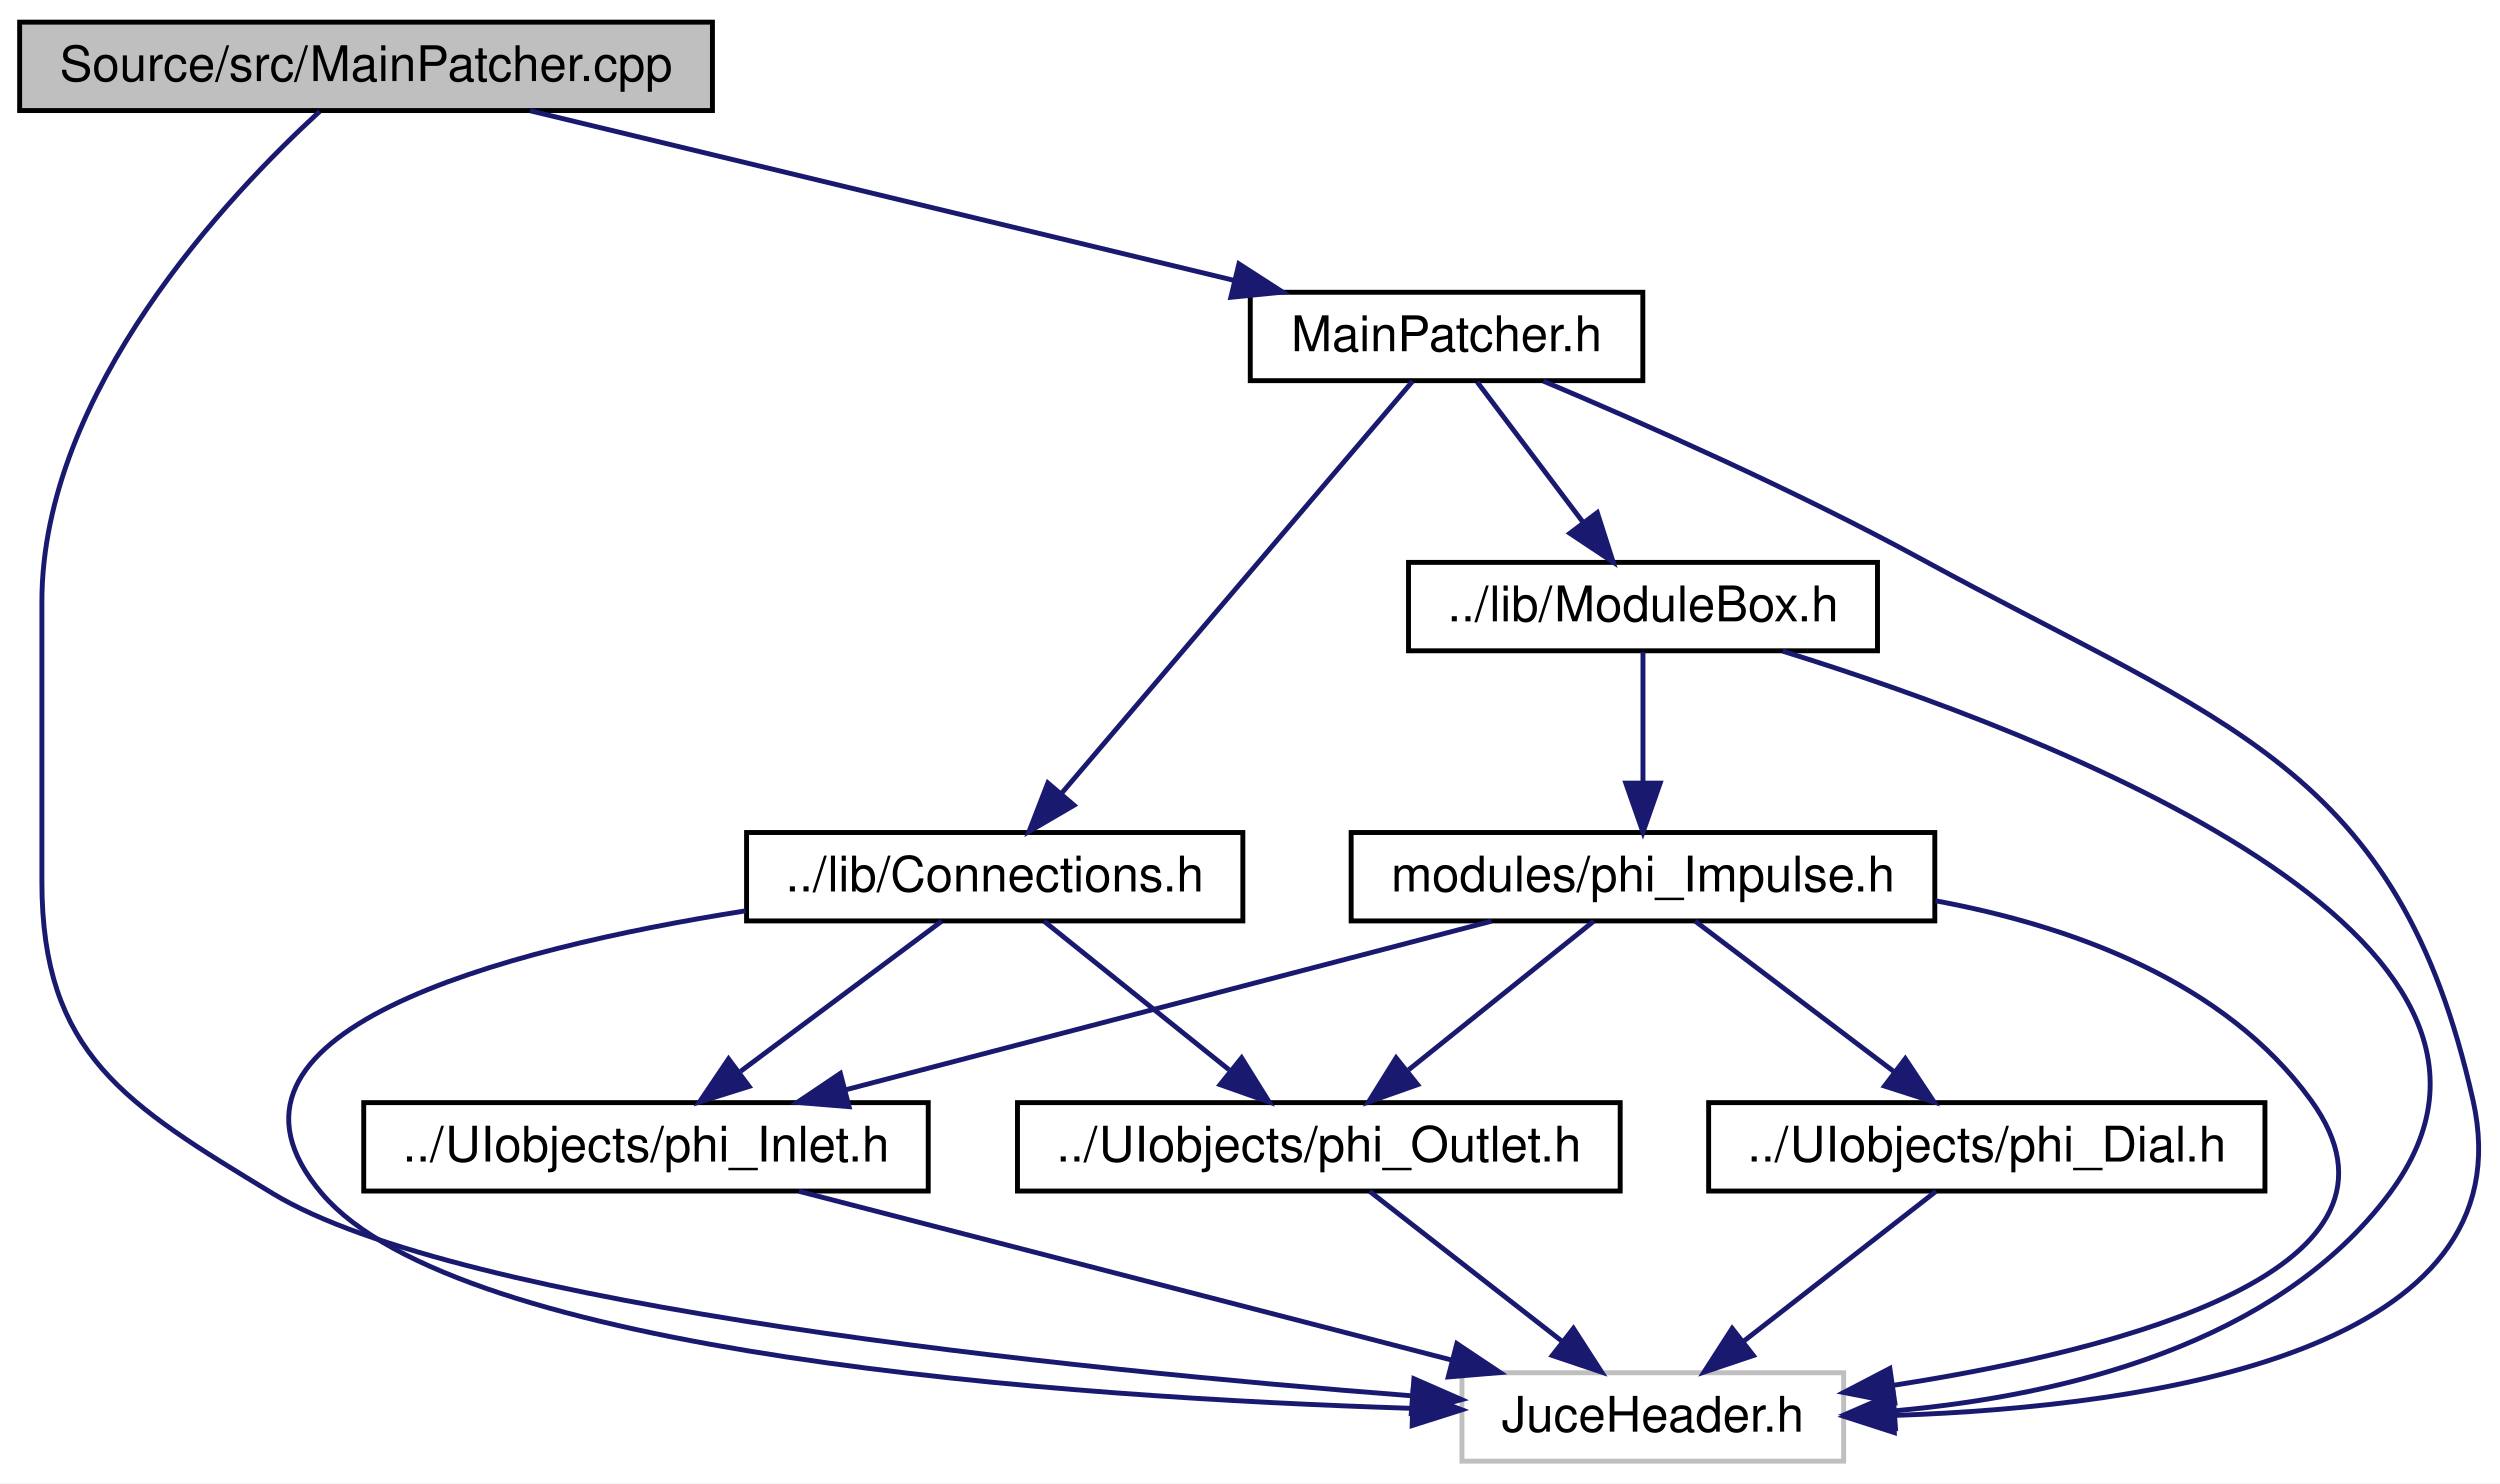
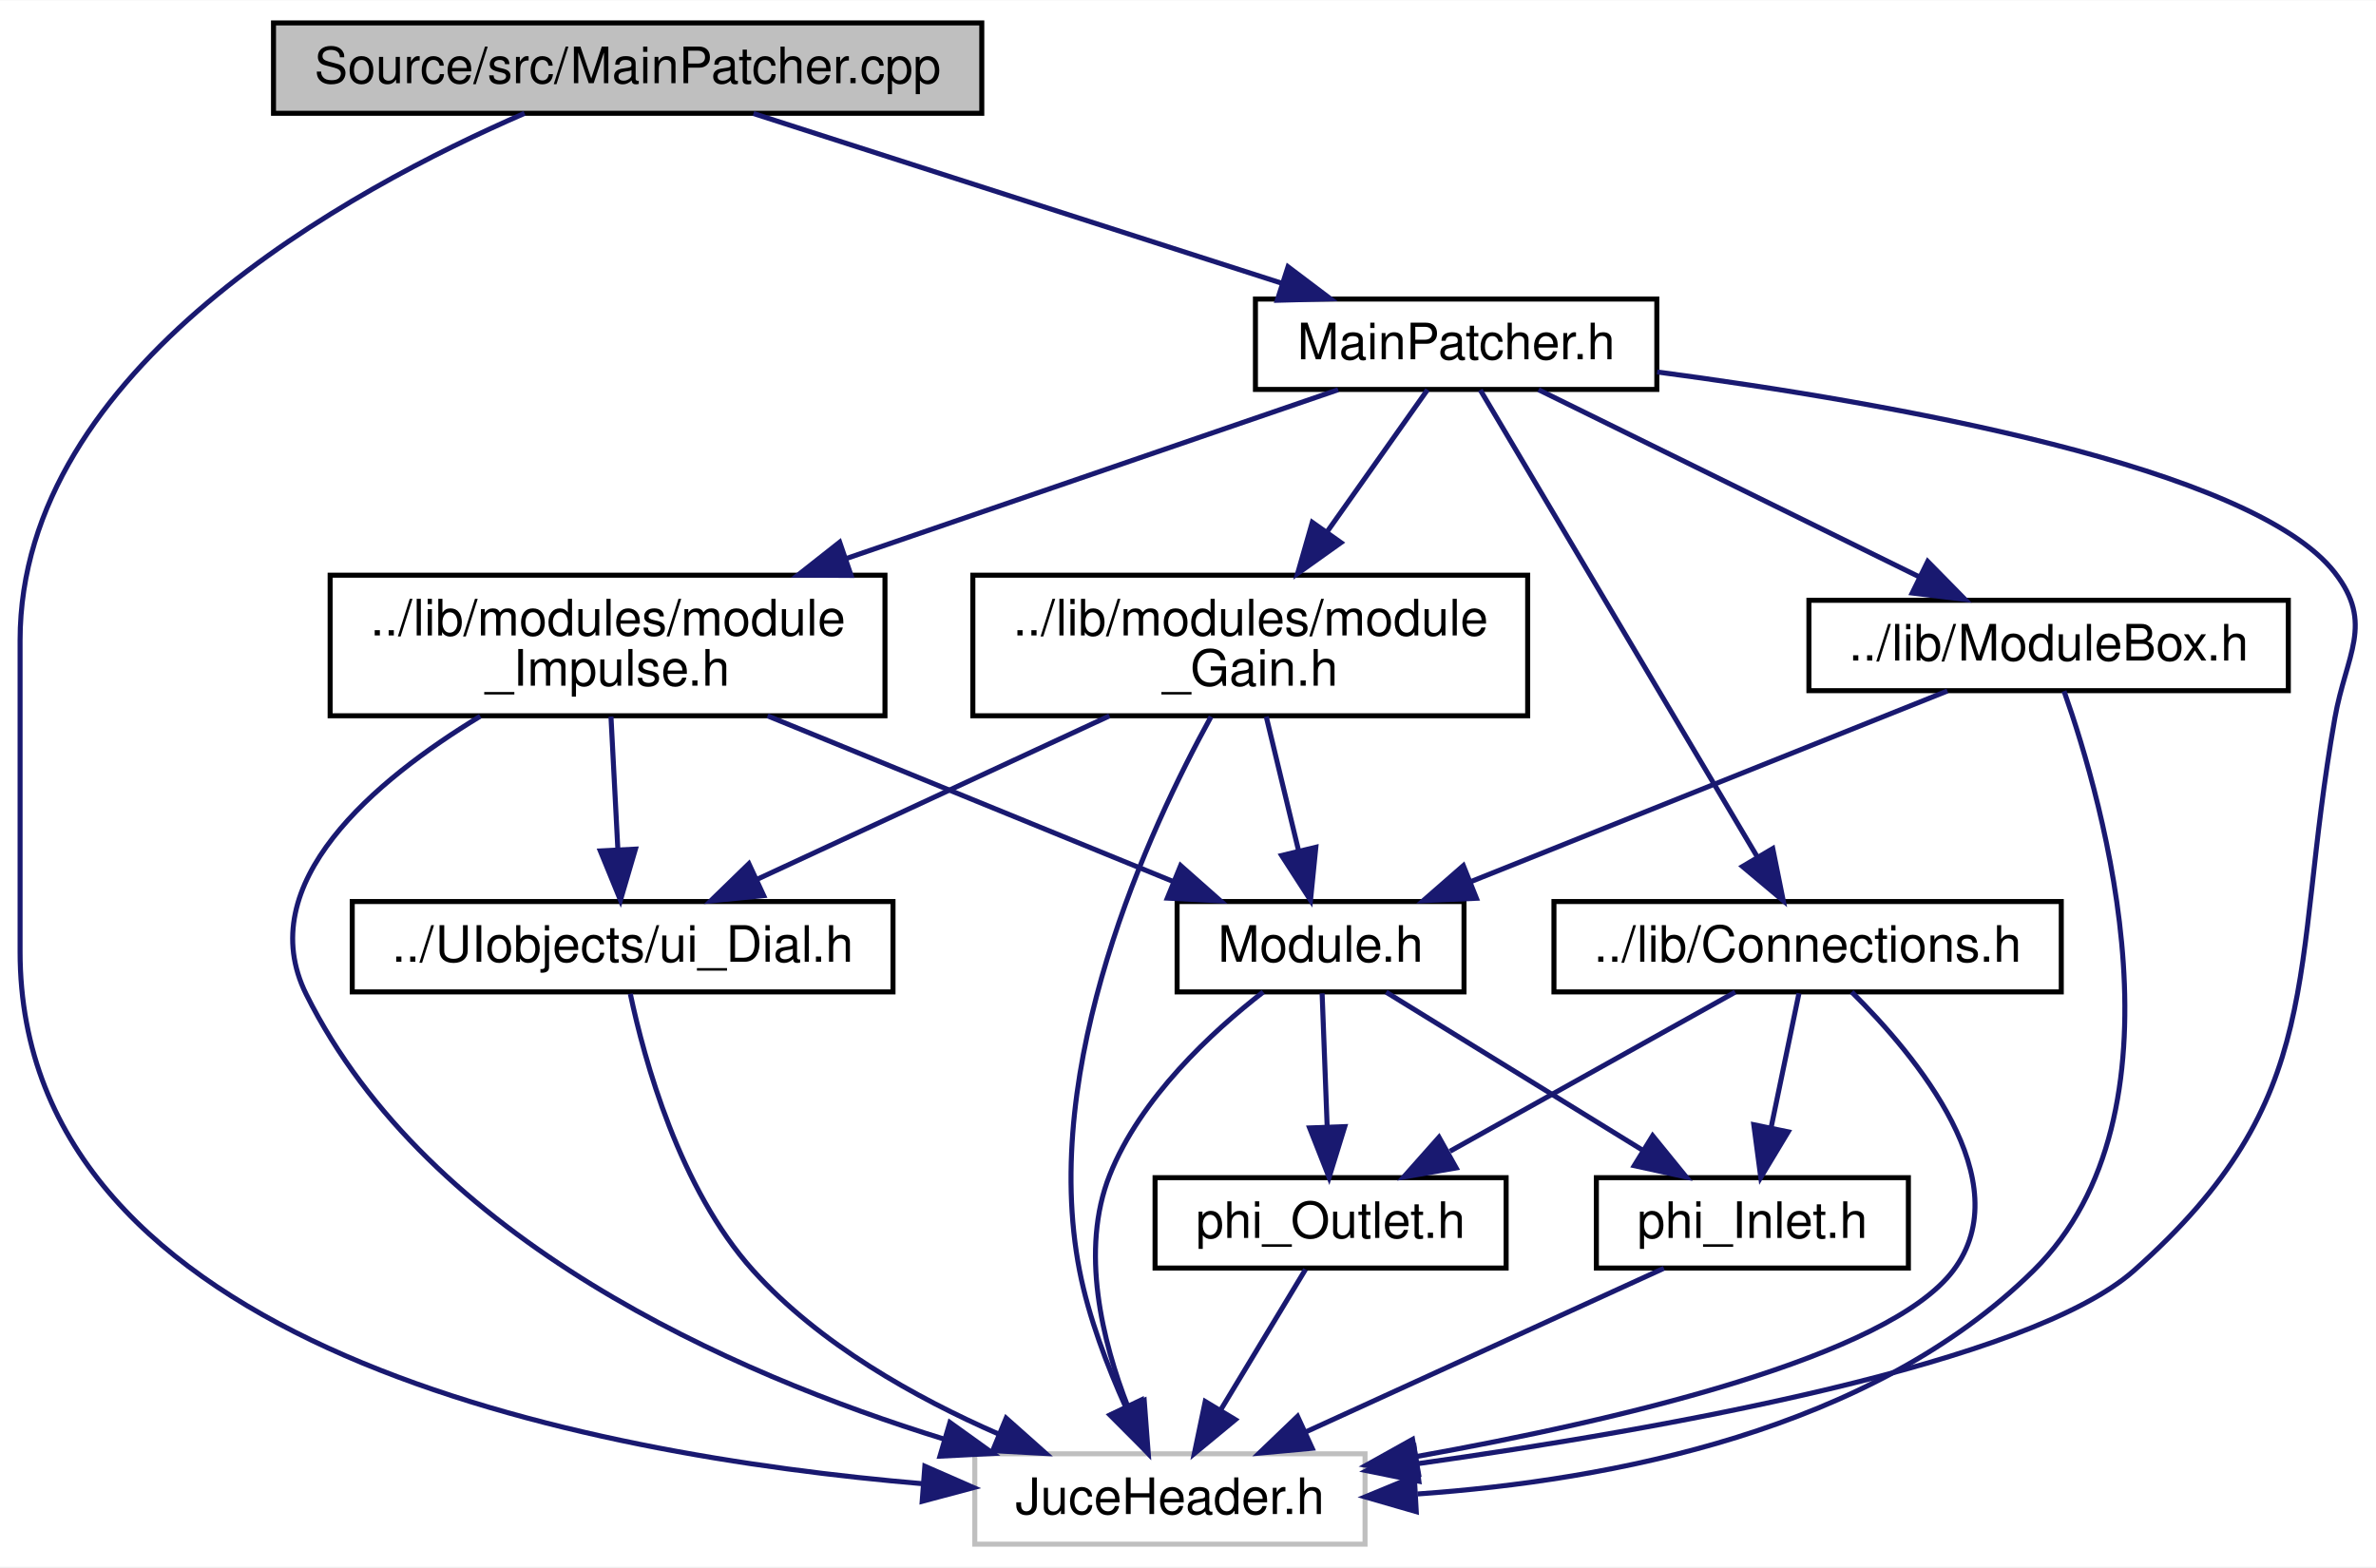
- <svg xmlns="http://www.w3.org/2000/svg" xmlns:xlink="http://www.w3.org/1999/xlink" width="509pt" height="302pt" viewBox="0.00 0.00 509.03 302.00">
-   <g id="graph0" class="graph" transform="scale(1 1) rotate(0) translate(4 298)">
-     <polygon fill="white" stroke="transparent" points="-4,4 -4,-298 505.03,-298 505.03,4 -4,4" />
+ <svg xmlns="http://www.w3.org/2000/svg" xmlns:xlink="http://www.w3.org/1999/xlink" width="473pt" height="312pt" viewBox="0.00 0.00 473.20 312.00">
+   <g id="graph0" class="graph" transform="scale(1 1) rotate(0) translate(4 308)">
+     <polygon fill="white" stroke="transparent" points="-4,4 -4,-308 469.2,-308 469.2,4 -4,4" />
    <g id="node1" class="node">
      <g id="a_node1">
        <a xlink:title=" ">
-           <polygon fill="#bfbfbf" stroke="black" points="0,-275.5 0,-293.5 141.06,-293.5 141.06,-275.5 0,-275.5" />
-           <text text-anchor="middle" x="70.53" y="-281.5" font-family="Helvetica,sans-Serif" font-size="10.00">Source/src/MainPatcher.cpp</text>
+           <polygon fill="#bfbfbf" stroke="black" points="50.47,-285.5 50.47,-303.5 191.53,-303.5 191.53,-285.5 50.47,-285.5" />
+           <text text-anchor="middle" x="121" y="-291.5" font-family="Helvetica,sans-Serif" font-size="10.00">Source/src/MainPatcher.cpp</text>
        </a>
      </g>
    </g>
    <g id="node2" class="node">
      <g id="a_node2">
        <a xlink:title=" ">
-           <polygon fill="white" stroke="#bfbfbf" points="293.67,-0.5 293.67,-18.5 371.39,-18.5 371.39,-0.5 293.67,-0.5" />
-           <text text-anchor="middle" x="332.53" y="-6.5" font-family="Helvetica,sans-Serif" font-size="10.00">JuceHeader.h</text>
+           <polygon fill="white" stroke="#bfbfbf" points="190.14,-0.5 190.14,-18.5 267.86,-18.5 267.86,-0.5 190.14,-0.5" />
+           <text text-anchor="middle" x="229" y="-6.5" font-family="Helvetica,sans-Serif" font-size="10.00">JuceHeader.h</text>
        </a>
      </g>
    </g>
    <g id="edge1" class="edge">
-       <path fill="none" stroke="midnightblue" d="M61.08,-275.32C42.83,-258.58 4.53,-218.35 4.53,-175.5 4.53,-175.5 4.53,-175.5 4.53,-118.5 4.53,-83.39 21.51,-73.21 51.53,-55 89.59,-31.91 213.36,-19.27 283.28,-13.82" />
-       <polygon fill="midnightblue" stroke="midnightblue" points="283.89,-17.28 293.6,-13.03 283.36,-10.3 283.89,-17.28" />
+       <path fill="none" stroke="midnightblue" d="M100.47,-285.49C65.95,-270.53 0,-234.82 0,-180.5 0,-180.5 0,-180.5 0,-118.5 0,-39.58 112.63,-18.24 179.91,-12.53" />
+       <polygon fill="midnightblue" stroke="midnightblue" points="180.19,-16.02 189.89,-11.77 179.66,-9.04 180.19,-16.02" />
    </g>
    <g id="node3" class="node">
      <g id="a_node3">
        <a xlink:href="_main_patcher_8h.html" target="_top" xlink:title=" ">
-           <polygon fill="white" stroke="black" points="250.57,-220.5 250.57,-238.5 330.5,-238.5 330.5,-220.5 250.57,-220.5" />
-           <text text-anchor="middle" x="290.53" y="-226.5" font-family="Helvetica,sans-Serif" font-size="10.00">MainPatcher.h</text>
+           <polygon fill="white" stroke="black" points="246.03,-230.5 246.03,-248.5 325.97,-248.5 325.97,-230.5 246.03,-230.5" />
+           <text text-anchor="middle" x="286" y="-236.5" font-family="Helvetica,sans-Serif" font-size="10.00">MainPatcher.h</text>
        </a>
      </g>
    </g>
    <g id="edge2" class="edge">
-       <path fill="none" stroke="midnightblue" d="M103.95,-275.45C142.26,-266.22 205.17,-251.06 247.22,-240.93" />
-       <polygon fill="midnightblue" stroke="midnightblue" points="248.26,-244.28 257.17,-238.54 246.62,-237.48 248.26,-244.28" />
+       <path fill="none" stroke="midnightblue" d="M146.06,-285.45C174.13,-276.44 219.8,-261.77 251.29,-251.65" />
+       <polygon fill="midnightblue" stroke="midnightblue" points="252.52,-254.93 260.98,-248.54 250.38,-248.26 252.52,-254.93" />
    </g>
    <g id="edge3" class="edge">
-       <path fill="none" stroke="midnightblue" d="M310.25,-220.41C330.12,-212.03 361.51,-198.2 387.53,-184 448.78,-150.58 484.25,-142.08 499.53,-74 510.96,-23.07 435.2,-11.66 381.94,-9.82" />
-       <polygon fill="midnightblue" stroke="midnightblue" points="381.71,-6.31 371.62,-9.57 381.54,-13.31 381.71,-6.31" />
+       <path fill="none" stroke="midnightblue" d="M326.03,-233.98C372.42,-227.83 444.6,-215.1 461,-194 468.91,-183.82 463.24,-177.69 461,-165 451.97,-113.77 459.94,-89.49 421,-55 400.09,-36.48 327.77,-23.48 278.11,-16.5" />
+       <polygon fill="midnightblue" stroke="midnightblue" points="278.58,-13.03 268.19,-15.14 277.63,-19.96 278.58,-13.03" />
    </g>
    <g id="node4" class="node">
      <g id="a_node4">
        <a xlink:href="_module_box_8h.html" target="_top" xlink:title=" ">
-           <polygon fill="white" stroke="black" points="282.79,-165.5 282.79,-183.5 378.28,-183.5 378.28,-165.5 282.79,-165.5" />
-           <text text-anchor="middle" x="330.53" y="-171.5" font-family="Helvetica,sans-Serif" font-size="10.00">../lib/ModuleBox.h</text>
+           <polygon fill="white" stroke="black" points="356.26,-170.5 356.26,-188.5 451.74,-188.5 451.74,-170.5 356.26,-170.5" />
+           <text text-anchor="middle" x="404" y="-176.5" font-family="Helvetica,sans-Serif" font-size="10.00">../lib/ModuleBox.h</text>
        </a>
      </g>
    </g>
    <g id="edge4" class="edge">
-       <path fill="none" stroke="midnightblue" d="M296.78,-220.22C302.51,-212.63 311.15,-201.18 318.26,-191.76" />
-       <polygon fill="midnightblue" stroke="midnightblue" points="321.23,-193.64 324.46,-183.55 315.64,-189.42 321.23,-193.64" />
+       <path fill="none" stroke="midnightblue" d="M302.41,-230.44C322.02,-220.79 355.09,-204.54 378.15,-193.21" />
+       <polygon fill="midnightblue" stroke="midnightblue" points="379.92,-196.24 387.35,-188.68 376.83,-189.95 379.92,-196.24" />
+     </g>
+     <g id="node8" class="node">
+       <g id="a_node8">
+         <a xlink:href="_connections_8h.html" target="_top" xlink:title=" ">
+           <polygon fill="white" stroke="black" points="305.48,-110.5 305.48,-128.5 406.52,-128.5 406.52,-110.5 305.48,-110.5" />
+           <text text-anchor="middle" x="356" y="-116.5" font-family="Helvetica,sans-Serif" font-size="10.00">../lib/Connections.h</text>
+         </a>
+       </g>
+     </g>
+     <g id="edge12" class="edge">
+       <path fill="none" stroke="midnightblue" d="M290.81,-230.39C302.15,-211.27 330.74,-163.08 346.02,-137.33" />
+       <polygon fill="midnightblue" stroke="midnightblue" points="349.06,-139.05 351.15,-128.67 343.04,-135.48 349.06,-139.05" />
    </g>
    <g id="node9" class="node">
      <g id="a_node9">
-         <a xlink:href="_connections_8h.html" target="_top" xlink:title=" ">
-           <polygon fill="white" stroke="black" points="148.01,-110.5 148.01,-128.5 249.06,-128.5 249.06,-110.5 148.01,-110.5" />
-           <text text-anchor="middle" x="198.53" y="-116.5" font-family="Helvetica,sans-Serif" font-size="10.00">../lib/Connections.h</text>
+         <a xlink:href="module___impulse_8h.html" target="_top" xlink:title=" ">
+           <polygon fill="white" stroke="black" points="61.75,-165.5 61.75,-193.5 172.25,-193.5 172.25,-165.5 61.75,-165.5" />
+           <text text-anchor="start" x="69.75" y="-181.5" font-family="Helvetica,sans-Serif" font-size="10.00">../lib/modules/module</text>
+           <text text-anchor="middle" x="117" y="-171.5" font-family="Helvetica,sans-Serif" font-size="10.00">_Impulse.h</text>
        </a>
      </g>
    </g>
-     <g id="edge14" class="edge">
-       <path fill="none" stroke="midnightblue" d="M283.62,-220.38C268.43,-202.56 231.94,-159.72 212.04,-136.36" />
-       <polygon fill="midnightblue" stroke="midnightblue" points="214.68,-134.05 205.53,-128.71 209.35,-138.59 214.68,-134.05" />
+     <g id="edge16" class="edge">
+       <path fill="none" stroke="midnightblue" d="M262.5,-230.44C237.27,-221.78 196.49,-207.78 164.52,-196.81" />
+       <polygon fill="midnightblue" stroke="midnightblue" points="165.5,-193.45 154.91,-193.51 163.23,-200.07 165.5,-193.45" />
+     </g>
+     <g id="node11" class="node">
+       <g id="a_node11">
+         <a xlink:href="module___gain_8h.html" target="_top" xlink:title=" ">
+           <polygon fill="white" stroke="black" points="189.75,-165.5 189.75,-193.5 300.25,-193.5 300.25,-165.5 189.75,-165.5" />
+           <text text-anchor="start" x="197.75" y="-181.5" font-family="Helvetica,sans-Serif" font-size="10.00">../lib/modules/module</text>
+           <text text-anchor="middle" x="245" y="-171.5" font-family="Helvetica,sans-Serif" font-size="10.00">_Gain.h</text>
+         </a>
+       </g>
+     </g>
+     <g id="edge21" class="edge">
+       <path fill="none" stroke="midnightblue" d="M280.3,-230.44C275.13,-223.12 267.26,-211.99 260.26,-202.09" />
+       <polygon fill="midnightblue" stroke="midnightblue" points="263.06,-199.99 254.43,-193.84 257.35,-204.03 263.06,-199.99" />
    </g>
    <g id="edge5" class="edge">
-       <path fill="none" stroke="midnightblue" d="M358.96,-165.43C412.94,-148.67 521.56,-107.29 482.53,-55 459.56,-24.23 416.21,-13.87 382,-10.77" />
-       <polygon fill="midnightblue" stroke="midnightblue" points="381.94,-7.25 371.71,-10.02 381.43,-14.23 381.94,-7.25" />
+       <path fill="none" stroke="midnightblue" d="M407.07,-170.41C414.89,-148.28 432.75,-86.34 401,-55 368.69,-23.11 316.69,-13.18 278.31,-10.5" />
+       <polygon fill="midnightblue" stroke="midnightblue" points="278.06,-6.98 267.88,-9.92 277.67,-13.97 278.06,-6.98" />
    </g>
    <g id="node5" class="node">
      <g id="a_node5">
-         <a xlink:href="phi___impulse_8h.html" target="_top" xlink:title=" ">
-           <polygon fill="white" stroke="black" points="271.11,-110.5 271.11,-128.5 389.95,-128.5 389.95,-110.5 271.11,-110.5" />
-           <text text-anchor="middle" x="330.53" y="-116.5" font-family="Helvetica,sans-Serif" font-size="10.00">modules/phi_Impulse.h</text>
+         <a xlink:href="_module_8h.html" target="_top" xlink:title=" ">
+           <polygon fill="white" stroke="black" points="230.43,-110.5 230.43,-128.5 287.57,-128.5 287.57,-110.5 230.43,-110.5" />
+           <text text-anchor="middle" x="259" y="-116.5" font-family="Helvetica,sans-Serif" font-size="10.00">Module.h</text>
        </a>
      </g>
    </g>
    <g id="edge6" class="edge">
-       <path fill="none" stroke="midnightblue" d="M330.53,-165.22C330.53,-158.18 330.53,-147.81 330.53,-138.83" />
-       <polygon fill="midnightblue" stroke="midnightblue" points="334.03,-138.55 330.53,-128.55 327.03,-138.55 334.03,-138.55" />
+       <path fill="none" stroke="midnightblue" d="M383.84,-170.44C359.2,-160.58 317.28,-143.81 288.89,-132.45" />
+       <polygon fill="midnightblue" stroke="midnightblue" points="290.04,-129.15 279.46,-128.68 287.44,-135.65 290.04,-129.15" />
    </g>
    <g id="edge7" class="edge">
-       <path fill="none" stroke="midnightblue" d="M390.08,-114.6C418.06,-109.42 449.03,-98.14 466.53,-74 491.36,-39.75 429.11,-23.31 381.34,-15.92" />
-       <polygon fill="midnightblue" stroke="midnightblue" points="381.8,-12.45 371.4,-14.48 380.8,-19.38 381.8,-12.45" />
+       <path fill="none" stroke="midnightblue" d="M247.58,-110.48C237.38,-102.56 223.12,-89.4 217,-74 211.05,-59.03 215.55,-40.87 220.65,-27.81" />
+       <polygon fill="midnightblue" stroke="midnightblue" points="223.88,-29.16 224.68,-18.59 217.47,-26.35 223.88,-29.16" />
    </g>
    <g id="node6" class="node">
      <g id="a_node6">
-         <a xlink:href="phi___dial_8h.html" target="_top" xlink:title=" ">
-           <polygon fill="white" stroke="black" points="343.9,-55.5 343.9,-73.5 457.17,-73.5 457.17,-55.5 343.9,-55.5" />
-           <text text-anchor="middle" x="400.53" y="-61.5" font-family="Helvetica,sans-Serif" font-size="10.00">../UIobjects/phi_Dial.h</text>
+         <a xlink:href="phi___inlet_8h.html" target="_top" xlink:title=" ">
+           <polygon fill="white" stroke="black" points="313.93,-55.5 313.93,-73.5 376.07,-73.5 376.07,-55.5 313.93,-55.5" />
+           <text text-anchor="middle" x="345" y="-61.5" font-family="Helvetica,sans-Serif" font-size="10.00">phi_Inlet.h</text>
        </a>
      </g>
    </g>
    <g id="edge8" class="edge">
-       <path fill="none" stroke="midnightblue" d="M341.16,-110.45C351.85,-102.36 368.56,-89.7 381.54,-79.88" />
-       <polygon fill="midnightblue" stroke="midnightblue" points="383.94,-82.45 389.8,-73.63 379.71,-76.87 383.94,-82.45" />
+       <path fill="none" stroke="midnightblue" d="M272.06,-110.45C285.57,-102.12 306.92,-88.97 323.03,-79.04" />
+       <polygon fill="midnightblue" stroke="midnightblue" points="325.14,-81.85 331.82,-73.63 321.47,-75.89 325.14,-81.85" />
    </g>
    <g id="node7" class="node">
      <g id="a_node7">
-         <a xlink:href="phi___inlet_8h.html" target="_top" xlink:title=" ">
-           <polygon fill="white" stroke="black" points="70.06,-55.5 70.06,-73.5 185,-73.5 185,-55.5 70.06,-55.5" />
-           <text text-anchor="middle" x="127.53" y="-61.5" font-family="Helvetica,sans-Serif" font-size="10.00">../UIobjects/phi_Inlet.h</text>
+         <a xlink:href="phi___outlet_8h.html" target="_top" xlink:title=" ">
+           <polygon fill="white" stroke="black" points="226.04,-55.5 226.04,-73.5 295.96,-73.5 295.96,-55.5 226.04,-55.5" />
+           <text text-anchor="middle" x="261" y="-61.5" font-family="Helvetica,sans-Serif" font-size="10.00">phi_Outlet.h</text>
        </a>
      </g>
    </g>
    <g id="edge10" class="edge">
-       <path fill="none" stroke="midnightblue" d="M299.7,-110.45C264.57,-101.28 207.03,-86.26 168.24,-76.13" />
-       <polygon fill="midnightblue" stroke="midnightblue" points="168.88,-72.68 158.32,-73.54 167.11,-79.45 168.88,-72.68" />
+       <path fill="none" stroke="midnightblue" d="M259.31,-110.22C259.58,-103.18 259.97,-92.81 260.31,-83.83" />
+       <polygon fill="midnightblue" stroke="midnightblue" points="263.82,-83.67 260.7,-73.55 256.82,-83.41 263.82,-83.67" />
    </g>
-     <g id="node8" class="node">
-       <g id="a_node8">
-         <a xlink:href="phi___outlet_8h.html" target="_top" xlink:title=" ">
-           <polygon fill="white" stroke="black" points="203.17,-55.5 203.17,-73.5 325.89,-73.5 325.89,-55.5 203.17,-55.5" />
-           <text text-anchor="middle" x="264.53" y="-61.5" font-family="Helvetica,sans-Serif" font-size="10.00">../UIobjects/phi_Outlet.h</text>
+     <g id="edge9" class="edge">
+       <path fill="none" stroke="midnightblue" d="M327.38,-55.45C308.39,-46.77 277.93,-32.86 255.93,-22.8" />
+       <polygon fill="midnightblue" stroke="midnightblue" points="257.33,-19.6 246.78,-18.63 254.42,-25.96 257.33,-19.6" />
+     </g>
+     <g id="edge11" class="edge">
+       <path fill="none" stroke="midnightblue" d="M256,-55.22C251.51,-47.79 244.79,-36.65 239.17,-27.34" />
+       <polygon fill="midnightblue" stroke="midnightblue" points="242.03,-25.3 233.86,-18.55 236.03,-28.92 242.03,-25.3" />
+     </g>
+     <g id="edge13" class="edge">
+       <path fill="none" stroke="midnightblue" d="M364.78,-110.48C377.57,-97.82 398.43,-72.8 385,-55 372.02,-37.8 318.81,-25.26 278.11,-17.96" />
+       <polygon fill="midnightblue" stroke="midnightblue" points="278.52,-14.48 268.07,-16.21 277.32,-21.37 278.52,-14.48" />
+     </g>
+     <g id="edge14" class="edge">
+       <path fill="none" stroke="midnightblue" d="M354.28,-110.22C352.8,-103.1 350.62,-92.58 348.74,-83.53" />
+       <polygon fill="midnightblue" stroke="midnightblue" points="352.13,-82.63 346.67,-73.55 345.28,-84.05 352.13,-82.63" />
+     </g>
+     <g id="edge15" class="edge">
+       <path fill="none" stroke="midnightblue" d="M341.57,-110.45C326.51,-102.05 302.63,-88.72 284.77,-78.76" />
+       <polygon fill="midnightblue" stroke="midnightblue" points="286,-75.44 275.56,-73.63 282.59,-81.55 286,-75.44" />
+     </g>
+     <g id="edge17" class="edge">
+       <path fill="none" stroke="midnightblue" d="M91.65,-165.41C70.68,-152.68 45.99,-132.07 57,-110 81.44,-60.98 141.73,-34.49 183.99,-21.44" />
+       <polygon fill="midnightblue" stroke="midnightblue" points="185.18,-24.74 193.78,-18.56 183.2,-18.03 185.18,-24.74" />
+     </g>
+     <g id="edge18" class="edge">
+       <path fill="none" stroke="midnightblue" d="M148.87,-165.48C173.05,-155.61 206.04,-142.13 229.6,-132.51" />
+       <polygon fill="midnightblue" stroke="midnightblue" points="231.13,-135.66 239.06,-128.64 228.48,-129.18 231.13,-135.66" />
+     </g>
+     <g id="node10" class="node">
+       <g id="a_node10">
+         <a xlink:href="ui___dial_8h.html" target="_top" xlink:title=" ">
+           <polygon fill="white" stroke="black" points="66.15,-110.5 66.15,-128.5 173.85,-128.5 173.85,-110.5 66.15,-110.5" />
+           <text text-anchor="middle" x="120" y="-116.5" font-family="Helvetica,sans-Serif" font-size="10.00">../UIobjects/ui_Dial.h</text>
        </a>
      </g>
    </g>
-     <g id="edge12" class="edge">
-       <path fill="none" stroke="midnightblue" d="M320.51,-110.45C310.53,-102.43 294.98,-89.95 282.8,-80.17" />
-       <polygon fill="midnightblue" stroke="midnightblue" points="284.64,-77.16 274.65,-73.63 280.26,-82.62 284.64,-77.16" />
+     <g id="edge19" class="edge">
+       <path fill="none" stroke="midnightblue" d="M117.68,-165.34C118.08,-157.53 118.6,-147.51 119.05,-138.93" />
+       <polygon fill="midnightblue" stroke="midnightblue" points="122.55,-138.94 119.57,-128.77 115.56,-138.58 122.55,-138.94" />
    </g>
-     <g id="edge9" class="edge">
-       <path fill="none" stroke="midnightblue" d="M390.2,-55.45C379.82,-47.36 363.59,-34.7 350.98,-24.88" />
-       <polygon fill="midnightblue" stroke="midnightblue" points="353,-22.01 342.96,-18.63 348.69,-27.53 353,-22.01" />
+     <g id="edge20" class="edge">
+       <path fill="none" stroke="midnightblue" d="M121.53,-110.12C124.31,-96.96 131.32,-71.28 146,-55 159.18,-40.38 178.31,-29.67 194.89,-22.43" />
+       <polygon fill="midnightblue" stroke="midnightblue" points="196.38,-25.6 204.29,-18.56 193.71,-19.13 196.38,-25.6" />
    </g>
-     <g id="edge11" class="edge">
-       <path fill="none" stroke="midnightblue" d="M158.67,-55.45C194.22,-46.26 252.5,-31.19 291.67,-21.06" />
-       <polygon fill="midnightblue" stroke="midnightblue" points="292.63,-24.43 301.44,-18.54 290.88,-17.65 292.63,-24.43" />
+     <g id="edge22" class="edge">
+       <path fill="none" stroke="midnightblue" d="M237.19,-165.32C224.86,-142.9 203.06,-95.82 211,-55 212.81,-45.68 216.58,-35.85 220.2,-27.8" />
+       <polygon fill="midnightblue" stroke="midnightblue" points="223.37,-29.26 224.54,-18.73 217.06,-26.23 223.37,-29.26" />
    </g>
-     <g id="edge13" class="edge">
-       <path fill="none" stroke="midnightblue" d="M274.86,-55.45C285.24,-47.36 301.48,-34.7 314.08,-24.88" />
-       <polygon fill="midnightblue" stroke="midnightblue" points="316.37,-27.53 322.11,-18.63 312.07,-22.01 316.37,-27.53" />
+     <g id="edge23" class="edge">
+       <path fill="none" stroke="midnightblue" d="M248.18,-165.34C250.08,-157.44 252.53,-147.29 254.62,-138.64" />
+       <polygon fill="midnightblue" stroke="midnightblue" points="258.06,-139.31 257,-128.77 251.25,-137.67 258.06,-139.31" />
    </g>
-     <g id="edge15" class="edge">
-       <path fill="none" stroke="midnightblue" d="M147.84,-112.56C98.15,-104.72 33.62,-87.87 61.53,-55 89.42,-22.16 212.99,-13.51 283.25,-11.26" />
-       <polygon fill="midnightblue" stroke="midnightblue" points="283.73,-14.75 293.63,-10.96 283.53,-7.75 283.73,-14.75" />
-     </g>
-     <g id="edge16" class="edge">
-       <path fill="none" stroke="midnightblue" d="M187.75,-110.45C176.91,-102.36 159.96,-89.7 146.8,-79.88" />
-       <polygon fill="midnightblue" stroke="midnightblue" points="148.52,-76.8 138.42,-73.63 144.34,-82.41 148.52,-76.8" />
-     </g>
-     <g id="edge17" class="edge">
-       <path fill="none" stroke="midnightblue" d="M208.56,-110.45C218.54,-102.43 234.09,-89.95 246.27,-80.17" />
-       <polygon fill="midnightblue" stroke="midnightblue" points="248.81,-82.62 254.41,-73.63 244.42,-77.16 248.81,-82.62" />
+     <g id="edge24" class="edge">
+       <path fill="none" stroke="midnightblue" d="M216.95,-165.48C195.94,-155.74 167.39,-142.49 146.72,-132.9" />
+       <polygon fill="midnightblue" stroke="midnightblue" points="148.09,-129.68 137.55,-128.64 145.15,-136.03 148.09,-129.68" />
    </g>
  </g>
</svg>
